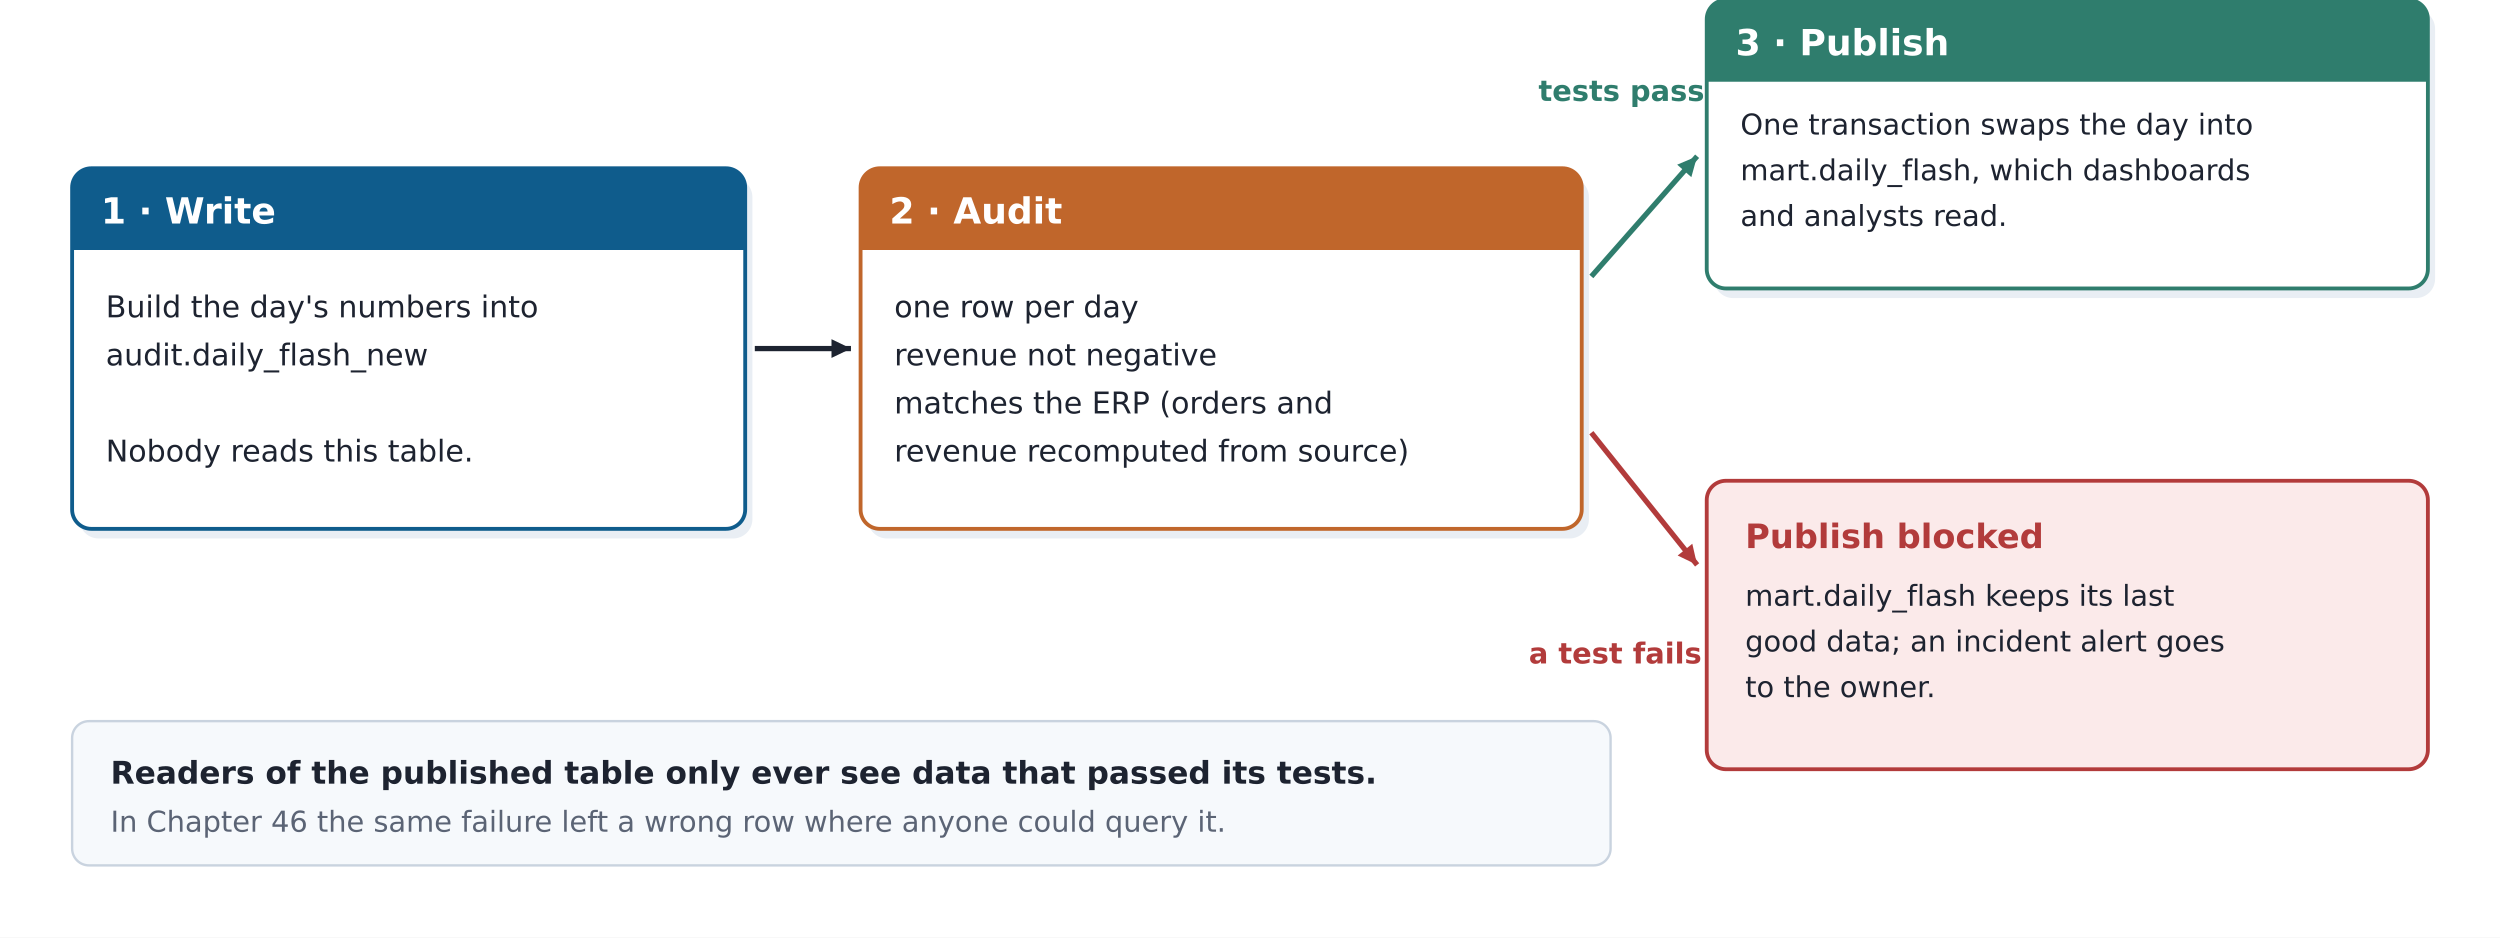
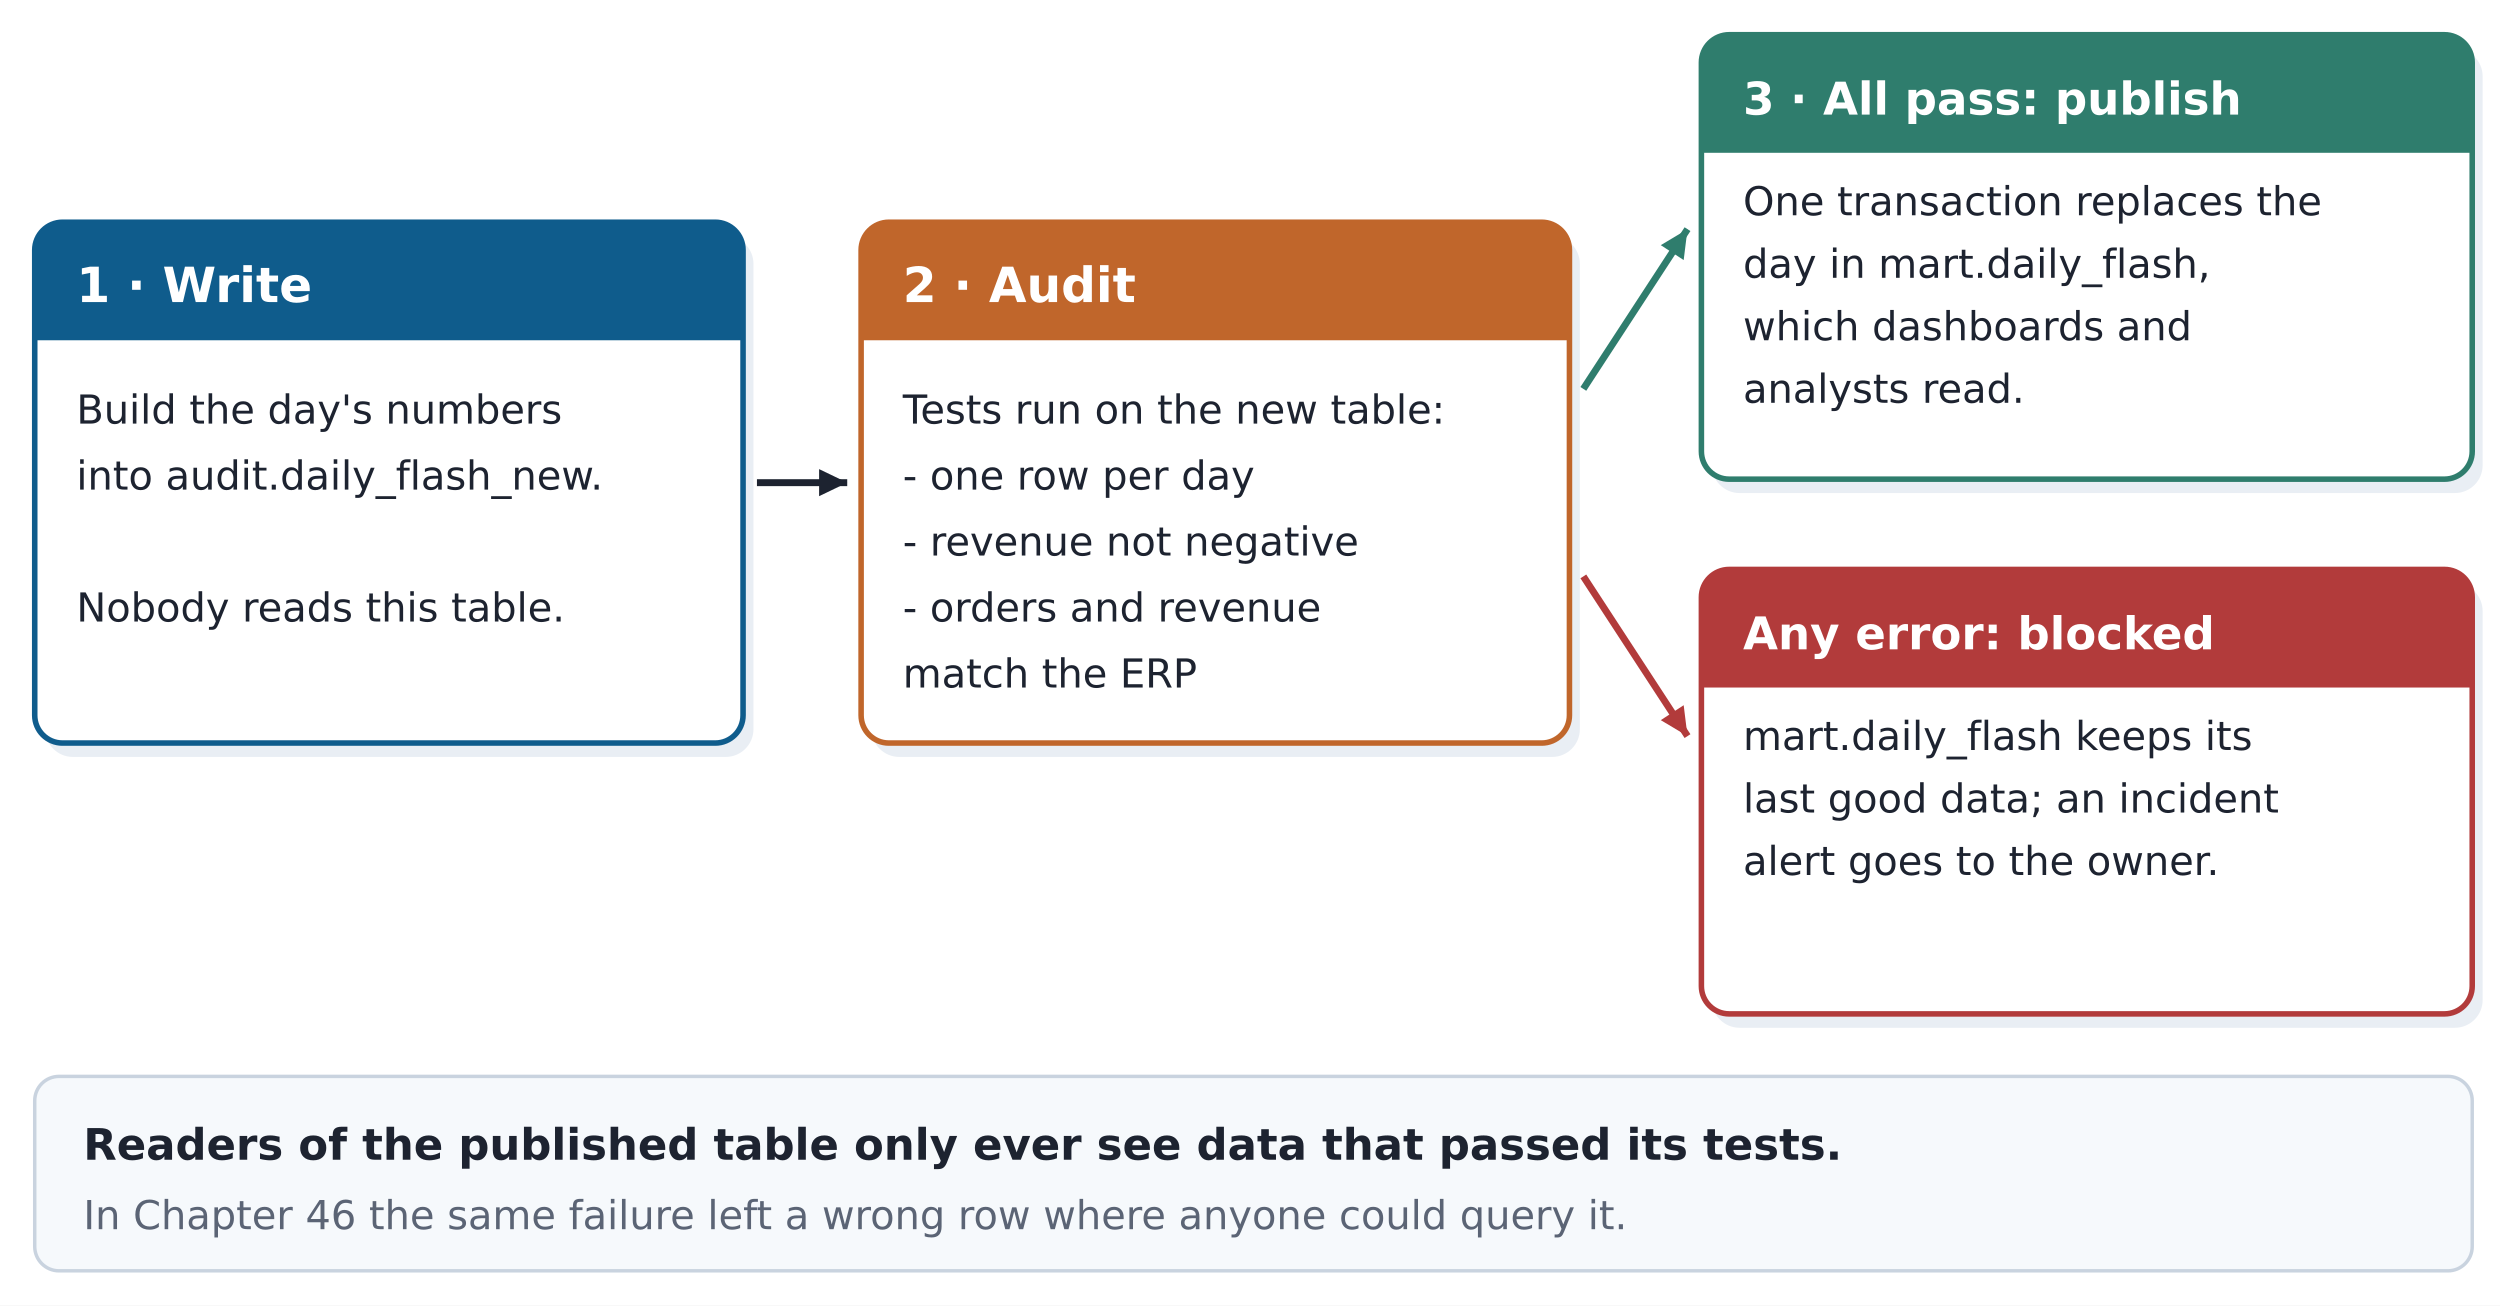
- <svg xmlns="http://www.w3.org/2000/svg" width="1040" height="390" viewBox="0 0 1040 390" font-family="DejaVu Sans, Arial, sans-serif">
-   <rect width="1040" height="390" fill="#ffffff" />
-   <rect x="33" y="74" width="280" height="150" rx="8" fill="#e9eef4" stroke="none" stroke-width="1" />
-   <rect x="30" y="70" width="280" height="150" rx="8" fill="#fff" stroke="#0f5c8c" stroke-width="1.6" />
-   <path d="M30,78 a8,8 0 0 1 8,-8 H302 a8,8 0 0 1 8,8 V104 H30 Z" fill="#0f5c8c" />
-   <text x="42" y="93" font-size="15" fill="#fff" font-weight="bold" text-anchor="start" font-family="Poppins, DejaVu Sans, sans-serif">1 · Write</text>
-   <text x="44" y="132" font-size="12.5" fill="#1d2330" font-weight="normal" text-anchor="start">Build the day's numbers into</text>
-   <text x="44" y="152" font-size="12.5" fill="#1d2330" font-weight="normal" text-anchor="start">audit.daily_flash_new</text>
-   <text x="44" y="172" font-size="12.5" fill="#1d2330" font-weight="normal" text-anchor="start" />
-   <text x="44" y="192" font-size="12.5" fill="#1d2330" font-weight="normal" text-anchor="start">Nobody reads this table.</text>
-   <path d="M314,145 L354,145" fill="none" stroke="#1d2330" stroke-width="2.2" stroke-linejoin="round" />
-   <path d="M354,145 L345.9,148.9 L345.9,141.1 Z" fill="#1d2330" />
-   <rect x="361" y="74" width="300" height="150" rx="8" fill="#e9eef4" stroke="none" stroke-width="1" />
-   <rect x="358" y="70" width="300" height="150" rx="8" fill="#fff" stroke="#c0662b" stroke-width="1.6" />
-   <path d="M358,78 a8,8 0 0 1 8,-8 H650 a8,8 0 0 1 8,8 V104 H358 Z" fill="#c0662b" />
-   <text x="370" y="93" font-size="15" fill="#fff" font-weight="bold" text-anchor="start" font-family="Poppins, DejaVu Sans, sans-serif">2 · Audit</text>
-   <text x="372" y="132" font-size="12.5" fill="#1d2330" font-weight="normal" text-anchor="start">one row per day</text>
-   <text x="372" y="152" font-size="12.5" fill="#1d2330" font-weight="normal" text-anchor="start">revenue not negative</text>
-   <text x="372" y="172" font-size="12.5" fill="#1d2330" font-weight="normal" text-anchor="start">matches the ERP (orders and</text>
-   <text x="372" y="192" font-size="12.5" fill="#1d2330" font-weight="normal" text-anchor="start">revenue recomputed from source)</text>
-   <path d="M662,115 L706,65" fill="none" stroke="#2f7d6d" stroke-width="2.2" stroke-linejoin="round" />
-   <path d="M706,65 L703.6,73.7 L697.7,68.5 Z" fill="#2f7d6d" />
-   <text x="640" y="42" font-size="12" fill="#2f7d6d" font-weight="bold" text-anchor="start">tests pass</text>
-   <path d="M662,180 L706,235" fill="none" stroke="#b23b3b" stroke-width="2.2" stroke-linejoin="round" />
-   <path d="M706,235 L697.9,231.1 L704.0,226.2 Z" fill="#b23b3b" />
-   <text x="636" y="276" font-size="12" fill="#b23b3b" font-weight="bold" text-anchor="start">a test fails</text>
-   <rect x="713" y="4" width="300" height="120" rx="8" fill="#e9eef4" stroke="none" stroke-width="1" />
-   <rect x="710" y="0" width="300" height="120" rx="8" fill="#fff" stroke="#2f7d6d" stroke-width="1.6" />
-   <path d="M710,8 a8,8 0 0 1 8,-8 H1002 a8,8 0 0 1 8,8 V34 H710 Z" fill="#2f7d6d" />
-   <text x="722" y="23" font-size="15" fill="#fff" font-weight="bold" text-anchor="start" font-family="Poppins, DejaVu Sans, sans-serif">3 · Publish</text>
-   <text x="724" y="56" font-size="12" fill="#1d2330" font-weight="normal" text-anchor="start">One transaction swaps the day into</text>
-   <text x="724" y="75" font-size="12" fill="#1d2330" font-weight="normal" text-anchor="start">mart.daily_flash, which dashboards</text>
-   <text x="724" y="94" font-size="12" fill="#1d2330" font-weight="normal" text-anchor="start">and analysts read.</text>
-   <rect x="710" y="200" width="300" height="120" rx="8" fill="#fbeaea" stroke="#b23b3b" stroke-width="1.6" />
-   <text x="726" y="228" font-size="14" fill="#b23b3b" font-weight="bold" text-anchor="start" font-family="Poppins, DejaVu Sans, sans-serif">Publish blocked</text>
-   <text x="726" y="252" font-size="12" fill="#1d2330" font-weight="normal" text-anchor="start">mart.daily_flash keeps its last</text>
-   <text x="726" y="271" font-size="12" fill="#1d2330" font-weight="normal" text-anchor="start">good data; an incident alert goes</text>
-   <text x="726" y="290" font-size="12" fill="#1d2330" font-weight="normal" text-anchor="start">to the owner.</text>
-   <rect x="30" y="300" width="640" height="60" rx="7" fill="#f6f9fc" stroke="#c9d3df" stroke-width="1" />
-   <text x="46" y="326" font-size="13" fill="#1d2330" font-weight="bold" text-anchor="start">Readers of the published table only ever see data that passed its tests.</text>
-   <text x="46" y="346" font-size="12" fill="#5b6475" font-weight="normal" text-anchor="start">In Chapter 46 the same failure left a wrong row where anyone could query it.</text>
+ <svg xmlns="http://www.w3.org/2000/svg" width="720" height="376" viewBox="0 0 720 376" font-family="DejaVu Sans, Arial, sans-serif">
+   <rect width="720" height="376" fill="#ffffff" />
+   <rect x="13" y="68" width="204" height="150" rx="8" fill="#e9eef4" stroke="none" stroke-width="1" />
+   <rect x="10" y="64" width="204" height="150" rx="8" fill="#fff" stroke="#0f5c8c" stroke-width="1.6" />
+   <path d="M10,72 a8,8 0 0 1 8,-8 H206 a8,8 0 0 1 8,8 V98 H10 Z" fill="#0f5c8c" />
+   <text x="22" y="87" font-size="14" fill="#fff" font-weight="bold" text-anchor="start" font-family="Poppins, DejaVu Sans, sans-serif">1 · Write</text>
+   <text x="22" y="122" font-size="11.5" fill="#1d2330" font-weight="normal" text-anchor="start">Build the day's numbers</text>
+   <text x="22" y="141" font-size="11.5" fill="#1d2330" font-weight="normal" text-anchor="start">into audit.daily_flash_new.</text>
+   <text x="22" y="160" font-size="11.5" fill="#1d2330" font-weight="normal" text-anchor="start" />
+   <text x="22" y="179" font-size="11.5" fill="#1d2330" font-weight="normal" text-anchor="start">Nobody reads this table.</text>
+   <path d="M218,139 L244,139" fill="none" stroke="#1d2330" stroke-width="2" stroke-linejoin="round" />
+   <path d="M244,139 L235.9,142.9 L235.9,135.1 Z" fill="#1d2330" />
+   <rect x="251" y="68" width="204" height="150" rx="8" fill="#e9eef4" stroke="none" stroke-width="1" />
+   <rect x="248" y="64" width="204" height="150" rx="8" fill="#fff" stroke="#c0662b" stroke-width="1.6" />
+   <path d="M248,72 a8,8 0 0 1 8,-8 H444 a8,8 0 0 1 8,8 V98 H248 Z" fill="#c0662b" />
+   <text x="260" y="87" font-size="14" fill="#fff" font-weight="bold" text-anchor="start" font-family="Poppins, DejaVu Sans, sans-serif">2 · Audit</text>
+   <text x="260" y="122" font-size="11.5" fill="#1d2330" font-weight="normal" text-anchor="start">Tests run on the new table:</text>
+   <text x="260" y="141" font-size="11.5" fill="#1d2330" font-weight="normal" text-anchor="start">- one row per day</text>
+   <text x="260" y="160" font-size="11.5" fill="#1d2330" font-weight="normal" text-anchor="start">- revenue not negative</text>
+   <text x="260" y="179" font-size="11.5" fill="#1d2330" font-weight="normal" text-anchor="start">- orders and revenue</text>
+   <text x="260" y="198" font-size="11.5" fill="#1d2330" font-weight="normal" text-anchor="start">  match the ERP</text>
+   <path d="M456,112 L486,66" fill="none" stroke="#2f7d6d" stroke-width="2" stroke-linejoin="round" />
+   <path d="M486,66 L484.9,74.9 L478.3,70.6 Z" fill="#2f7d6d" />
+   <path d="M456,166 L486,212" fill="none" stroke="#b23b3b" stroke-width="2" stroke-linejoin="round" />
+   <path d="M486,212 L478.3,207.4 L484.9,203.1 Z" fill="#b23b3b" />
+   <rect x="493" y="14" width="222" height="128" rx="8" fill="#e9eef4" stroke="none" stroke-width="1" />
+   <rect x="490" y="10" width="222" height="128" rx="8" fill="#fff" stroke="#2f7d6d" stroke-width="1.6" />
+   <path d="M490,18 a8,8 0 0 1 8,-8 H704 a8,8 0 0 1 8,8 V44 H490 Z" fill="#2f7d6d" />
+   <text x="502" y="33" font-size="13" fill="#fff" font-weight="bold" text-anchor="start" font-family="Poppins, DejaVu Sans, sans-serif">3 · All pass: publish</text>
+   <text x="502" y="62" font-size="11.5" fill="#1d2330" font-weight="normal" text-anchor="start">One transaction replaces the</text>
+   <text x="502" y="80" font-size="11.5" fill="#1d2330" font-weight="normal" text-anchor="start">day in mart.daily_flash,</text>
+   <text x="502" y="98" font-size="11.5" fill="#1d2330" font-weight="normal" text-anchor="start">which dashboards and</text>
+   <text x="502" y="116" font-size="11.5" fill="#1d2330" font-weight="normal" text-anchor="start">analysts read.</text>
+   <rect x="493" y="168" width="222" height="128" rx="8" fill="#e9eef4" stroke="none" stroke-width="1" />
+   <rect x="490" y="164" width="222" height="128" rx="8" fill="#fff" stroke="#b23b3b" stroke-width="1.6" />
+   <path d="M490,172 a8,8 0 0 1 8,-8 H704 a8,8 0 0 1 8,8 V198 H490 Z" fill="#b23b3b" />
+   <text x="502" y="187" font-size="13" fill="#fff" font-weight="bold" text-anchor="start" font-family="Poppins, DejaVu Sans, sans-serif">Any error: blocked</text>
+   <text x="502" y="216" font-size="11.5" fill="#1d2330" font-weight="normal" text-anchor="start">mart.daily_flash keeps its</text>
+   <text x="502" y="234" font-size="11.5" fill="#1d2330" font-weight="normal" text-anchor="start">last good data; an incident</text>
+   <text x="502" y="252" font-size="11.5" fill="#1d2330" font-weight="normal" text-anchor="start">alert goes to the owner.</text>
+   <rect x="10" y="310" width="702" height="56" rx="7" fill="#f6f9fc" stroke="#c9d3df" stroke-width="1" />
+   <text x="24" y="334" font-size="12.5" fill="#1d2330" font-weight="bold" text-anchor="start">Readers of the published table only ever see data that passed its tests.</text>
+   <text x="24" y="354" font-size="11.5" fill="#5b6475" font-weight="normal" text-anchor="start">In Chapter 46 the same failure left a wrong row where anyone could query it.</text>
</svg>
